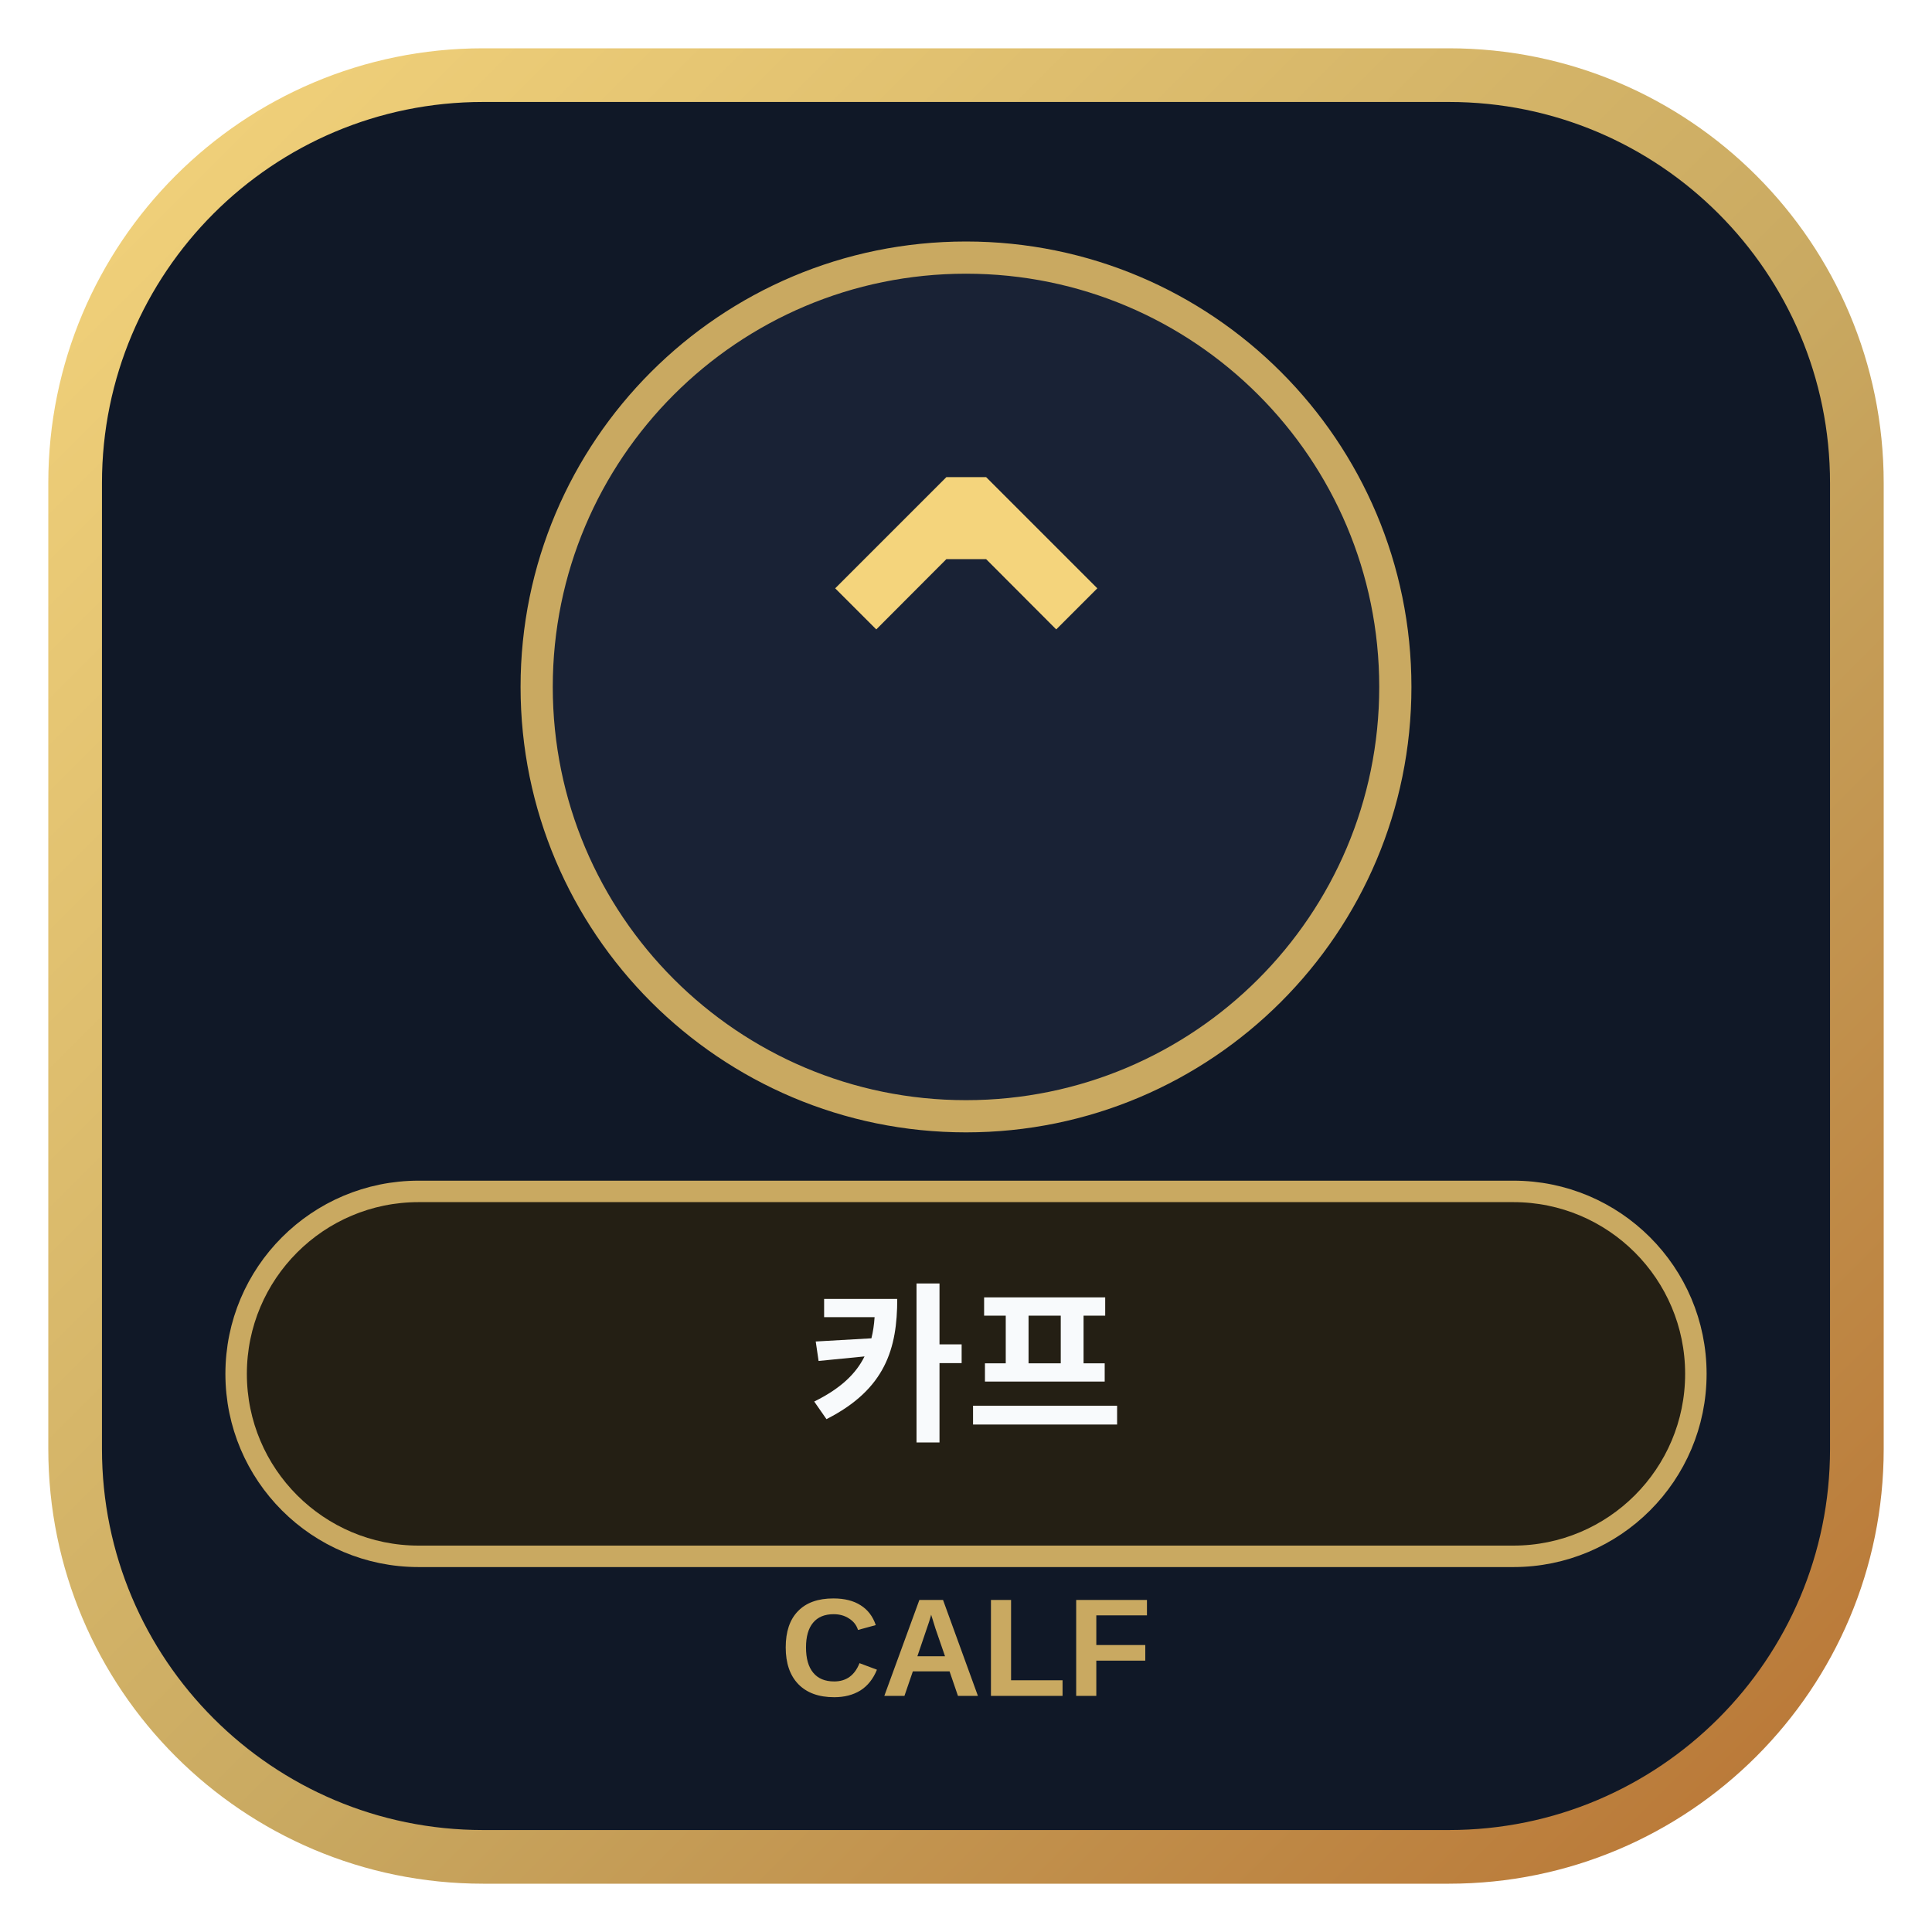
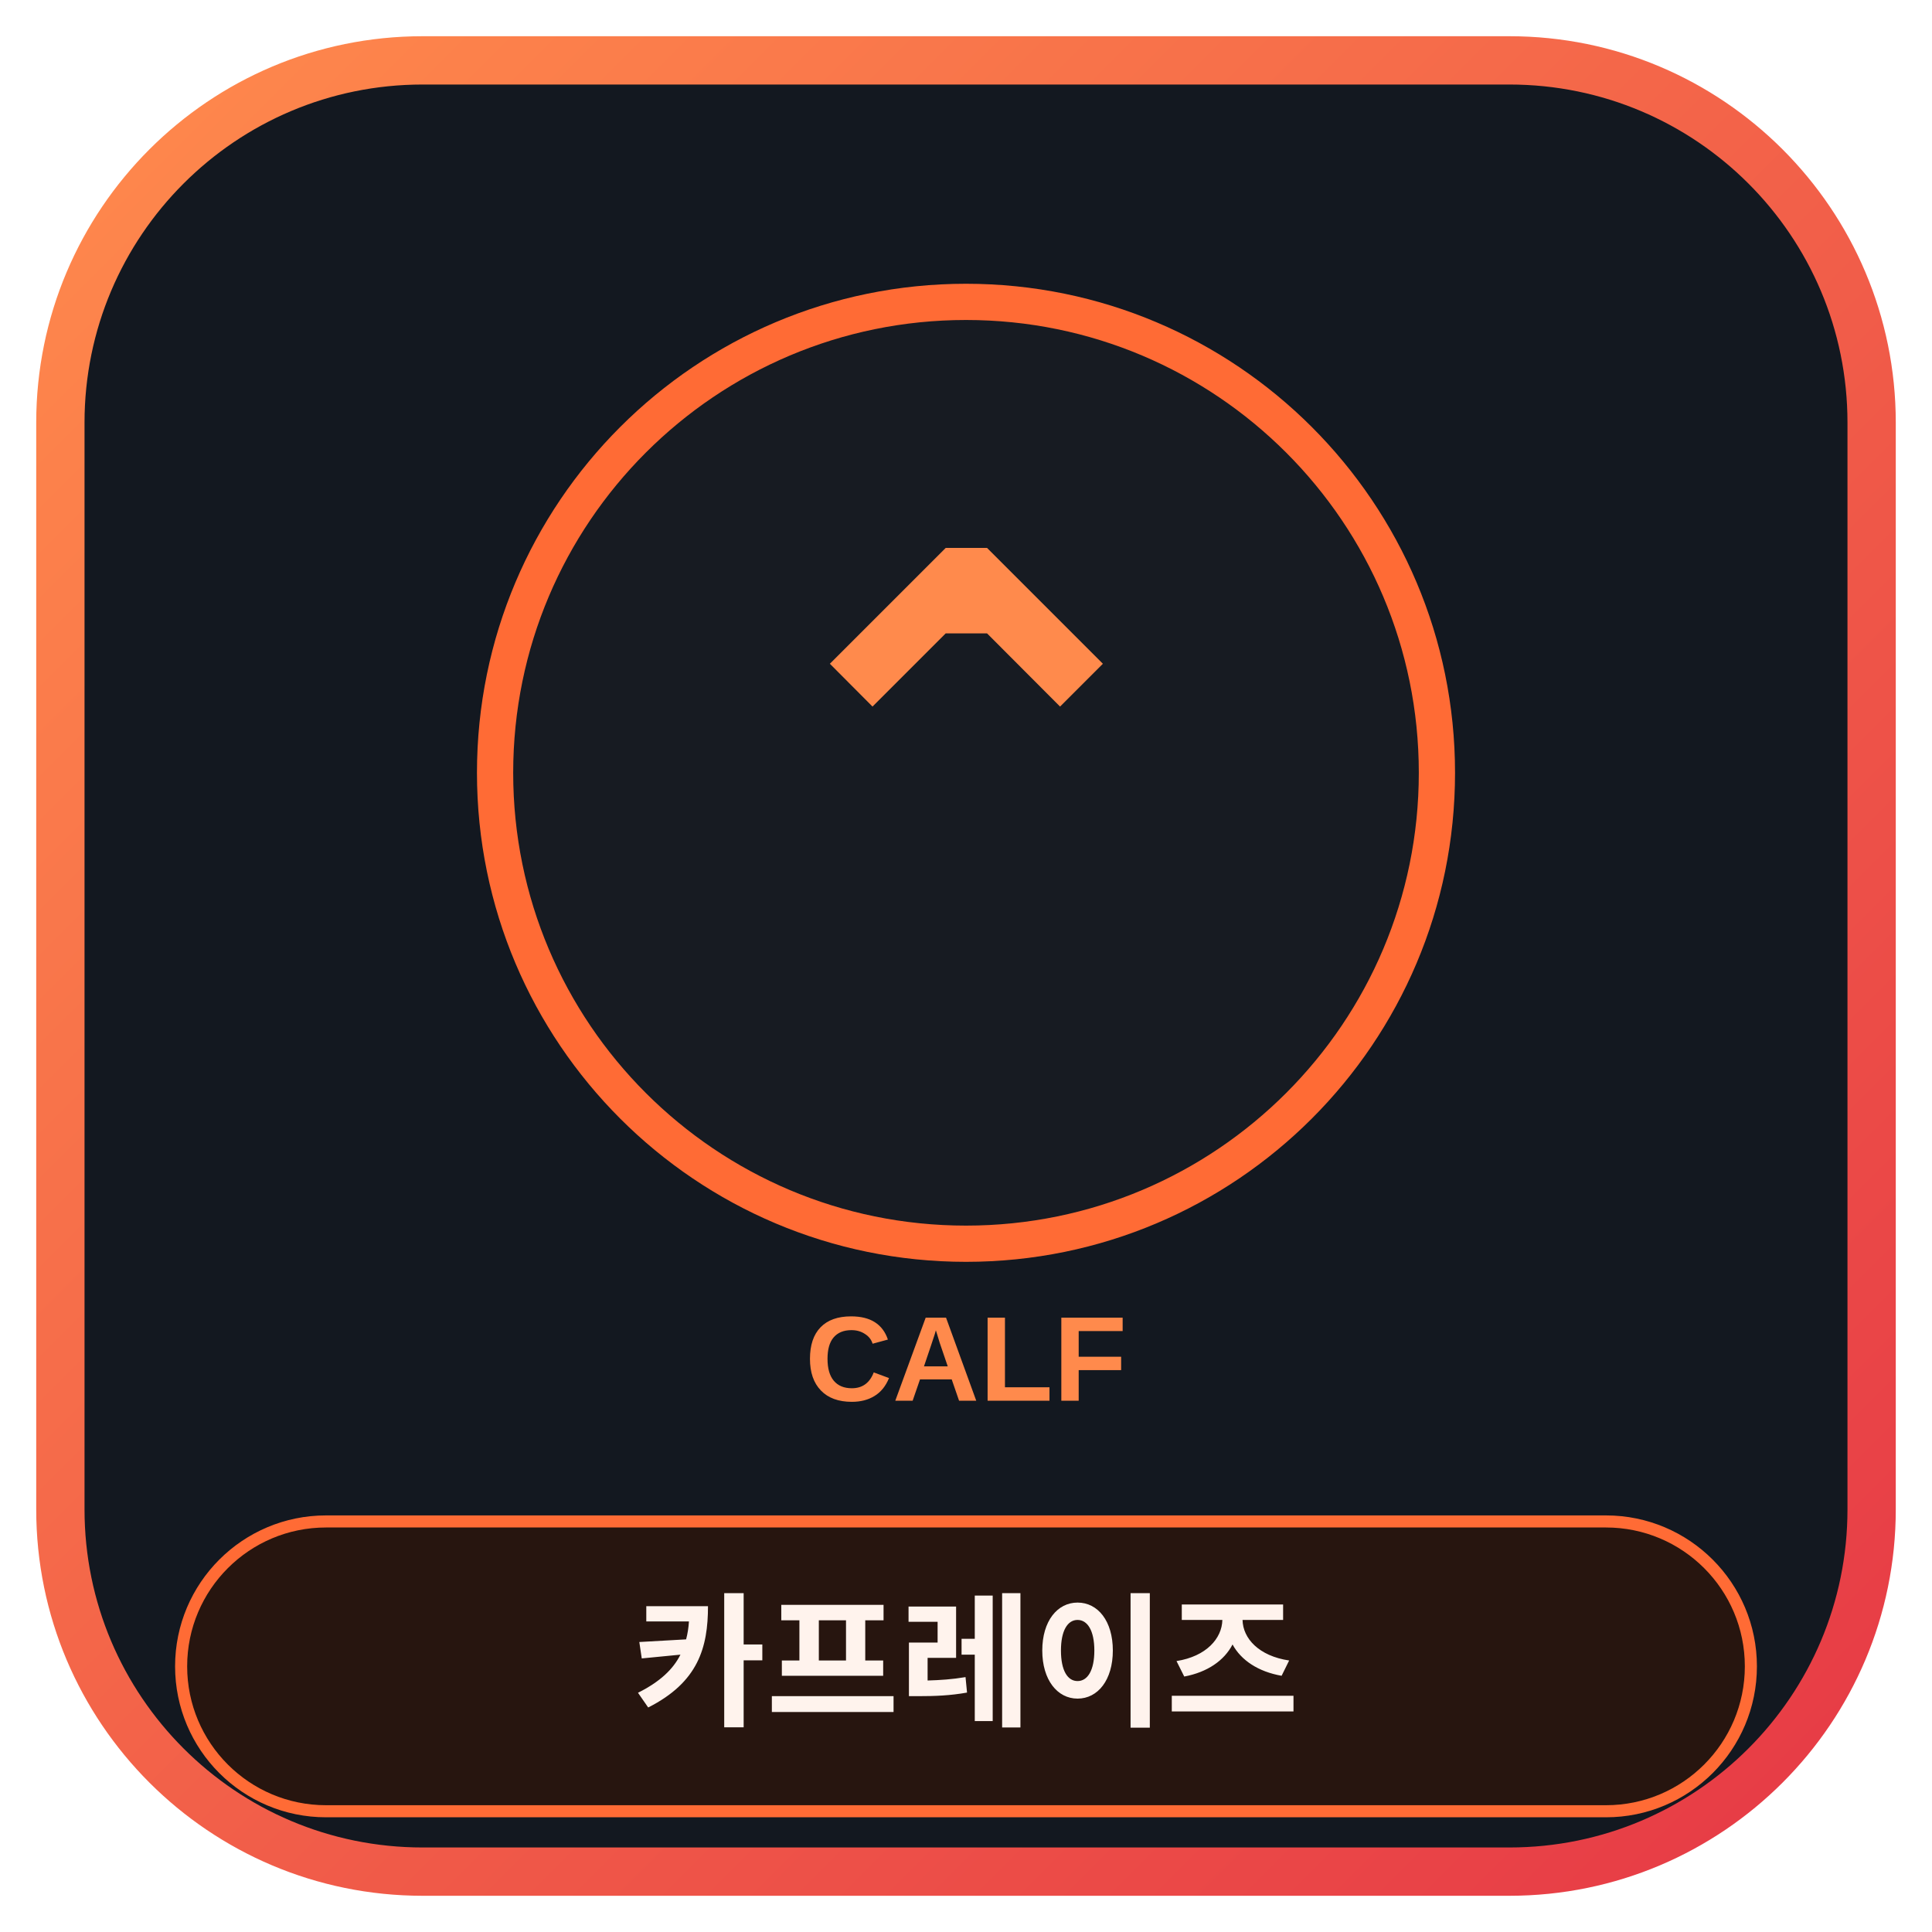
- <svg xmlns="http://www.w3.org/2000/svg" viewBox="0 0 180 180" role="img" aria-label="카프">
+ <svg xmlns="http://www.w3.org/2000/svg" viewBox="0 0 160 160" role="img" aria-label="카프레이즈">
  <defs>
-     <linearGradient id="gold" x1="0" x2="1" y1="0" y2="1">
-       <stop offset="0" stop-color="#F4D47C" />
-       <stop offset=".55" stop-color="#C9A961" />
-       <stop offset="1" stop-color="#B87333" />
+     <linearGradient id="g" x1="0" y1="0" x2="1" y2="1">
+       <stop stop-color="#FF8A4C" />
+       <stop offset="1" stop-color="#E63946" />
    </linearGradient>
  </defs>
-   <rect x="7" y="7" width="166" height="166" rx="38" fill="#101827" stroke="url(#gold)" stroke-width="5" />
-   <circle cx="90" cy="64" r="40" fill="#192235" stroke="#C9A961" stroke-width="3" />
-   <text x="90" y="84" text-anchor="middle" fill="#F4D47C" font-size="54" font-family="Arial" font-weight="900">⌃</text>
-   <rect x="22" y="111" width="136" height="34" rx="17" fill="#241f14" stroke="#C9A961" stroke-width="2" />
-   <text x="90" y="133" text-anchor="middle" fill="#F8FAFC" font-size="16" font-family="Arial" font-weight="900">카프</text>
-   <text x="90" y="158" text-anchor="middle" fill="#C9A961" font-size="13" font-family="Arial" font-weight="900">CALF</text>
+   <rect x="5" y="5" width="150" height="150" rx="30" fill="#131820" stroke="url(#g)" stroke-width="4" />
+   <circle cx="80" cy="64" r="39" fill="#171B22" stroke="#FF6B35" stroke-width="3" />
+   <text x="80" y="82" text-anchor="middle" fill="#FF8A4C" font-size="50" font-family="Arial,sans-serif" font-weight="900">⌃</text>
+   <rect x="15" y="126" width="130" height="24" rx="12" fill="#27150F" stroke="#FF6B35" />
+   <text x="80" y="142" text-anchor="middle" fill="#FFF3ED" font-size="12" font-family="Arial,sans-serif" font-weight="800">카프레이즈</text>
+   <text x="80" y="116" text-anchor="middle" fill="#FF8A4C" font-size="10" font-family="Arial,sans-serif" font-weight="800">CALF</text>
</svg>
